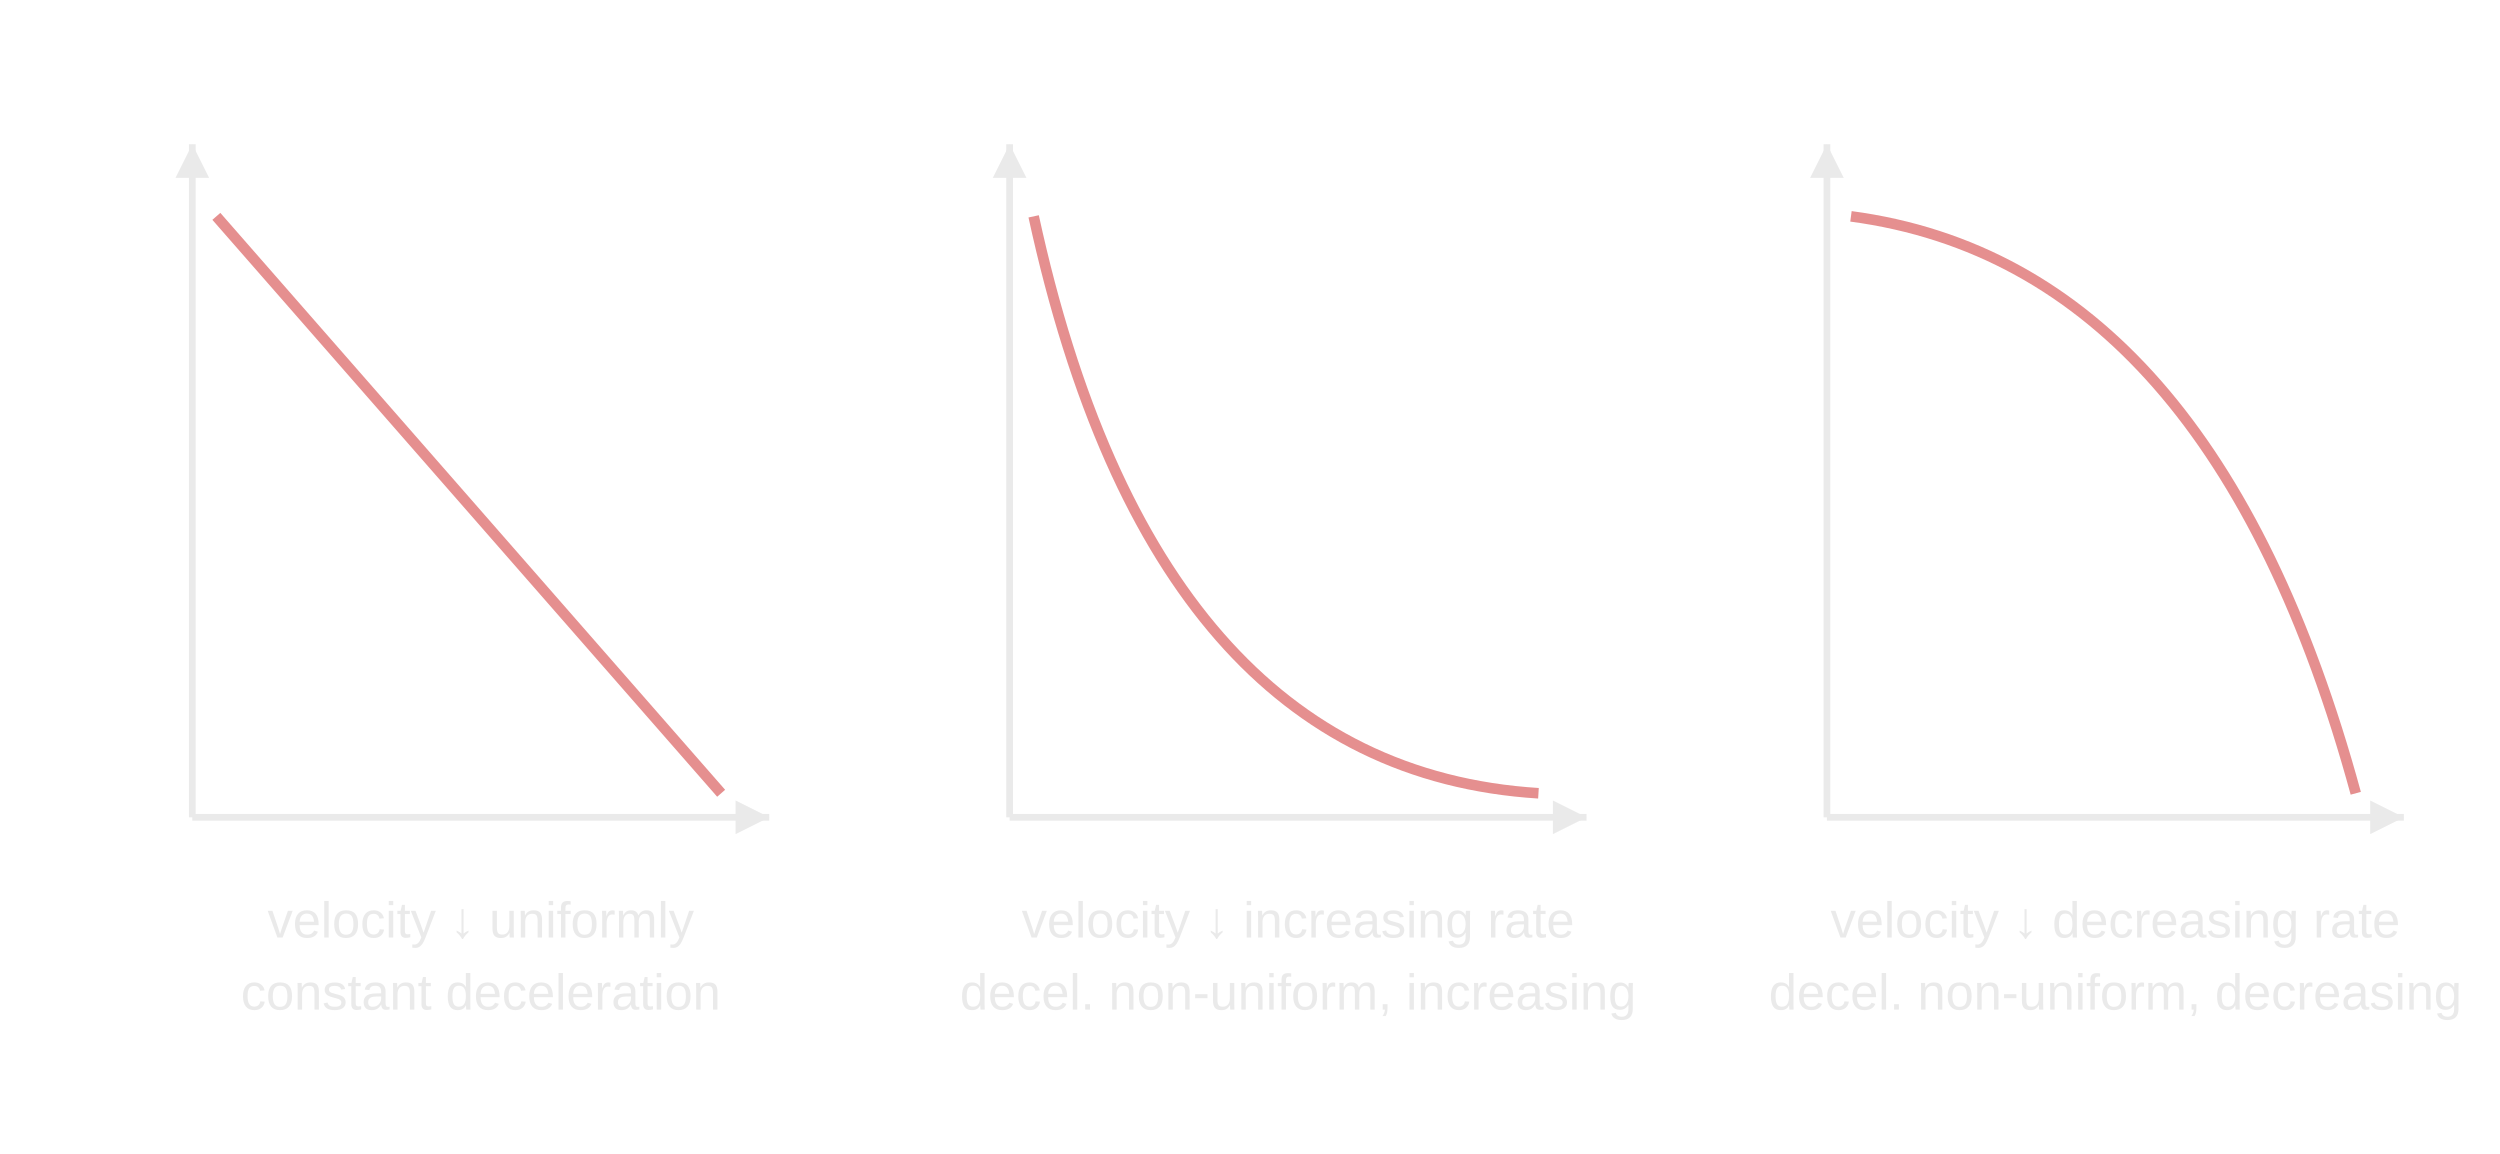
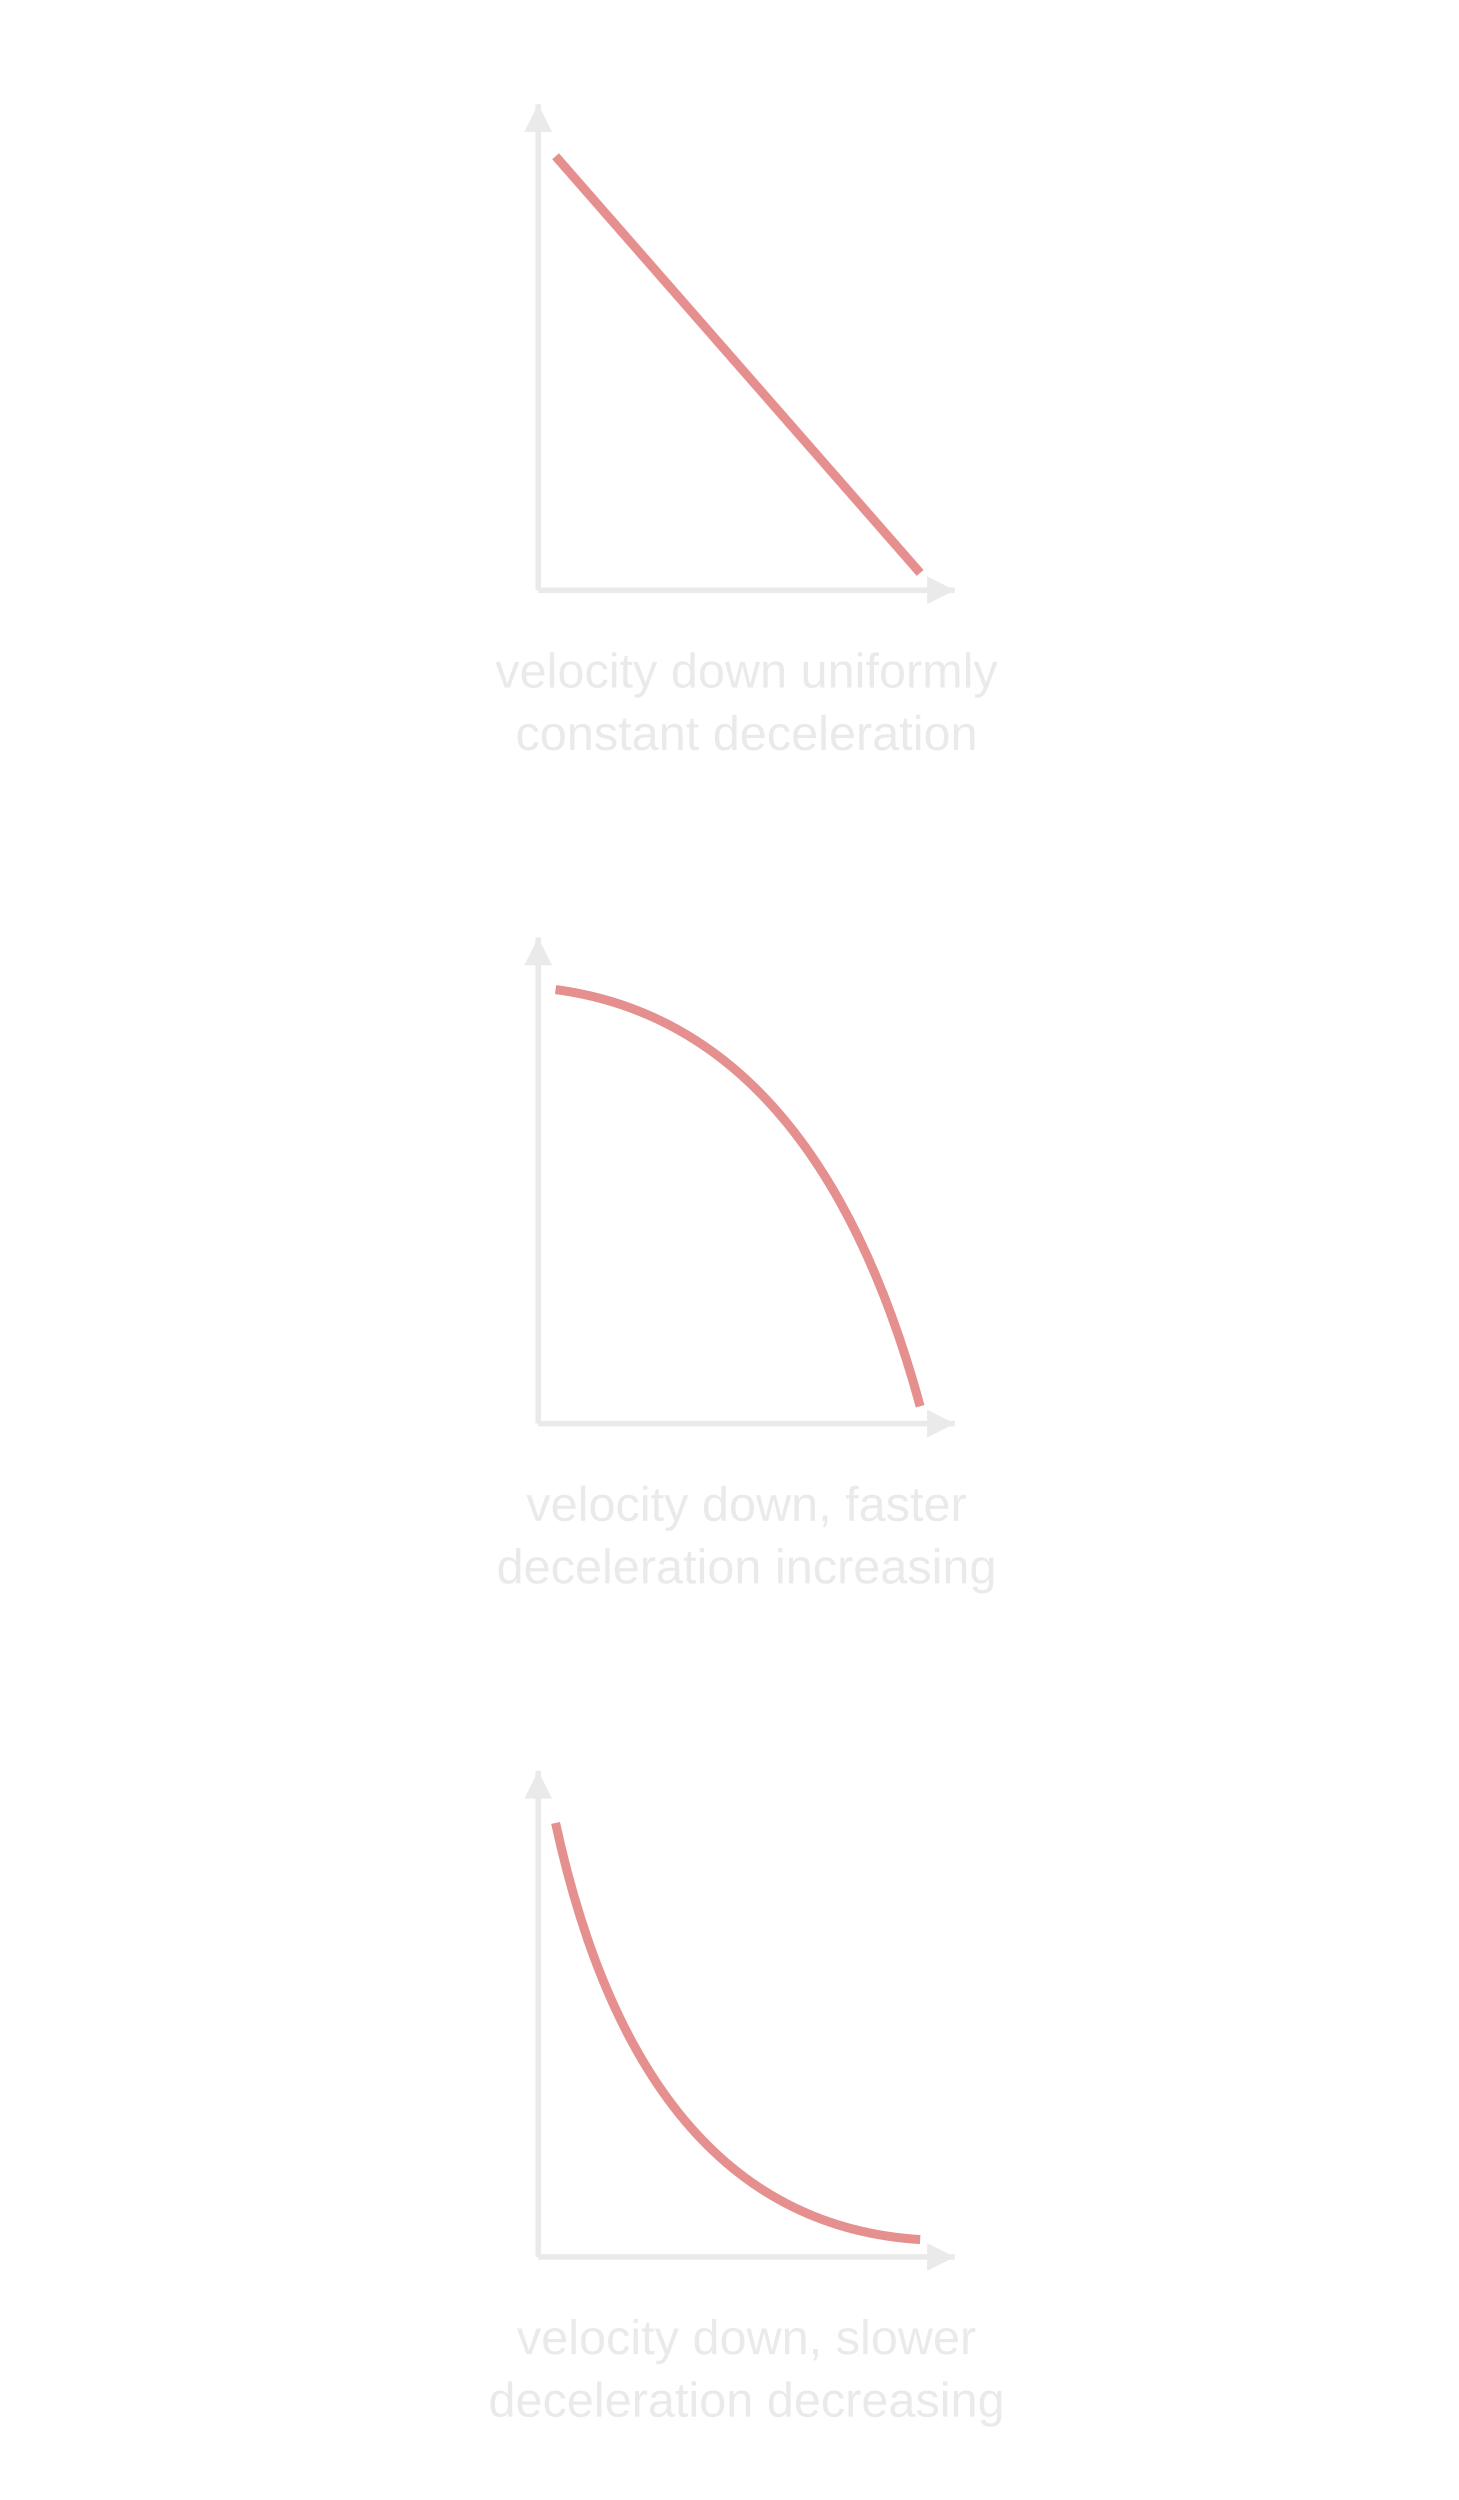
- <svg xmlns="http://www.w3.org/2000/svg" viewBox="0 0 520 240" font-family="Segoe UI, Arial, sans-serif">
+ <svg xmlns="http://www.w3.org/2000/svg" viewBox="0 0 420 720" font-family="Segoe UI, Arial, sans-serif">
  <style>
-     text { fill:#EAEAEA; font-size:11px; }
-     .axis { stroke:#EAEAEA; stroke-width:1.4; }
-     .line { fill:none; stroke:#E58F8F; stroke-width:2.2; }
-     .cap { font-size:10.5px; text-anchor:middle; }
+     text { fill:#EAEAEA; font-size:14px; }
+     .axis { stroke:#EAEAEA; stroke-width:1.6; }
+     .line { fill:none; stroke:#E58F8F; stroke-width:2.6; }
+     .cap { font-size:14px; text-anchor:middle; }
  </style>
  <defs>
    <marker id="dt" markerWidth="7" markerHeight="7" refX="5" refY="2.5" orient="auto">
      <path d="M0,0 L5,2.5 L0,5 Z" fill="#EAEAEA" />
    </marker>
  </defs>
-   <g transform="translate(10,10)">
+   <g transform="translate(125,10)">
    <line class="axis" x1="30" y1="160" x2="30" y2="20" marker-end="url(#dt)" />
    <line class="axis" x1="30" y1="160" x2="150" y2="160" marker-end="url(#dt)" />
    <line class="line" x1="35" y1="35" x2="140" y2="155" />
-     <text x="90" y="185" class="cap">velocity ↓ uniformly</text>
-     <text x="90" y="200" class="cap">constant deceleration</text>
+     <text x="90" y="188" class="cap">velocity down uniformly</text>
+     <text x="90" y="206" class="cap">constant deceleration</text>
  </g>
-   <g transform="translate(180,10)">
+   <g transform="translate(125,250)">
+     <line class="axis" x1="30" y1="160" x2="30" y2="20" marker-end="url(#dt)" />
+     <line class="axis" x1="30" y1="160" x2="150" y2="160" marker-end="url(#dt)" />
+     <path class="line" d="M35,35 Q110,45 140,155" />
+     <text x="90" y="188" class="cap">velocity down, faster</text>
+     <text x="90" y="206" class="cap">deceleration increasing</text>
+   </g>
+   <g transform="translate(125,490)">
    <line class="axis" x1="30" y1="160" x2="30" y2="20" marker-end="url(#dt)" />
    <line class="axis" x1="30" y1="160" x2="150" y2="160" marker-end="url(#dt)" />
    <path class="line" d="M35,35 Q60,150 140,155" />
-     <text x="90" y="185" class="cap">velocity ↓ increasing rate</text>
-     <text x="90" y="200" class="cap">decel. non-uniform, increasing</text>
-   </g>
-   <g transform="translate(350,10)">
-     <line class="axis" x1="30" y1="160" x2="30" y2="20" marker-end="url(#dt)" />
-     <line class="axis" x1="30" y1="160" x2="150" y2="160" marker-end="url(#dt)" />
-     <path class="line" d="M35,35 Q110,45 140,155" />
-     <text x="90" y="185" class="cap">velocity ↓ decreasing rate</text>
-     <text x="90" y="200" class="cap">decel. non-uniform, decreasing</text>
+     <text x="90" y="188" class="cap">velocity down, slower</text>
+     <text x="90" y="206" class="cap">deceleration decreasing</text>
  </g>
</svg>
